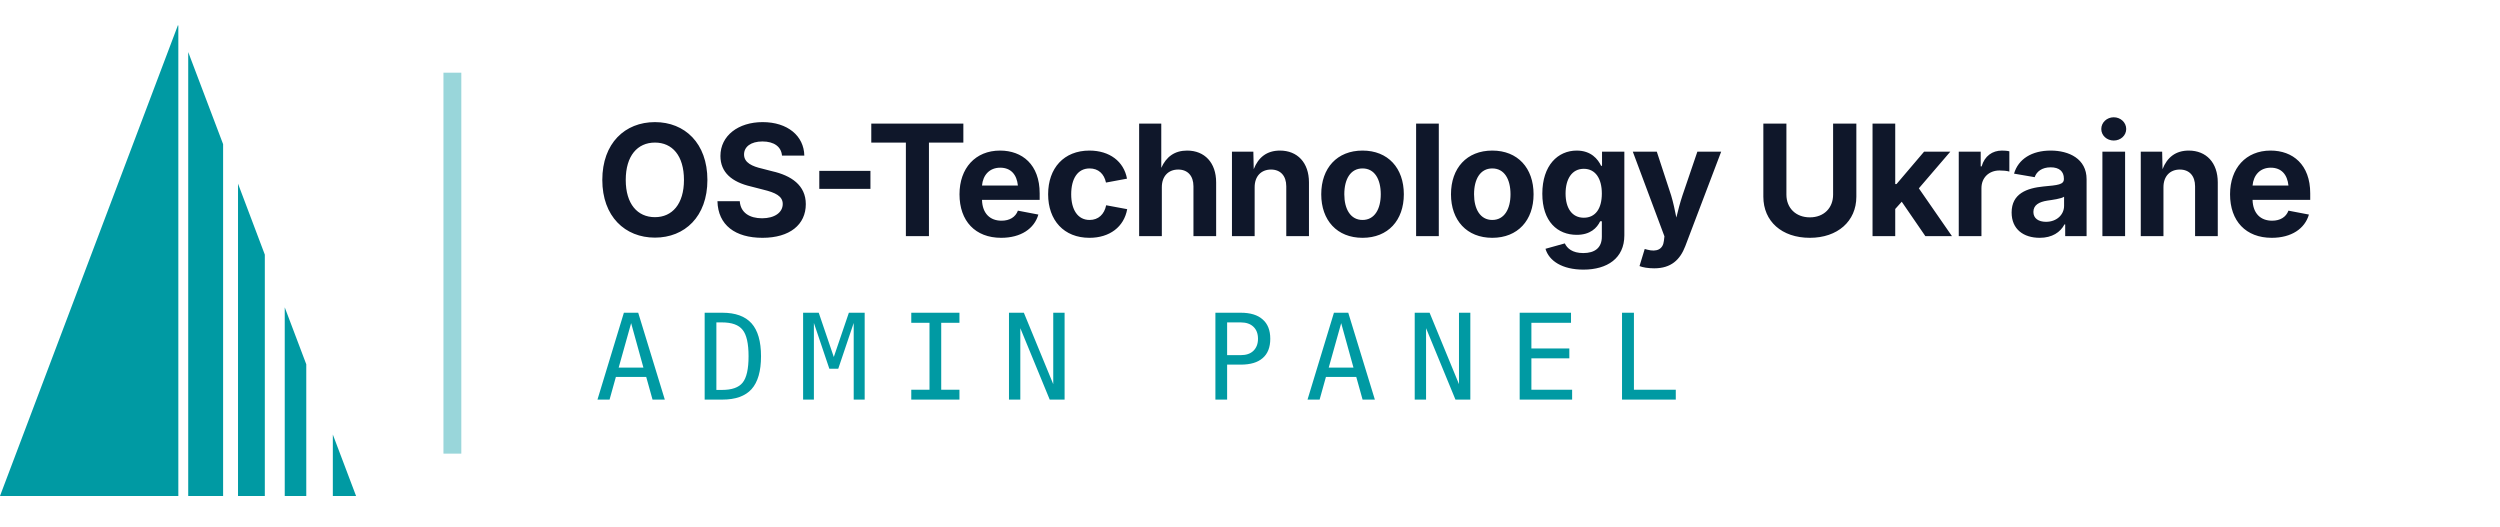
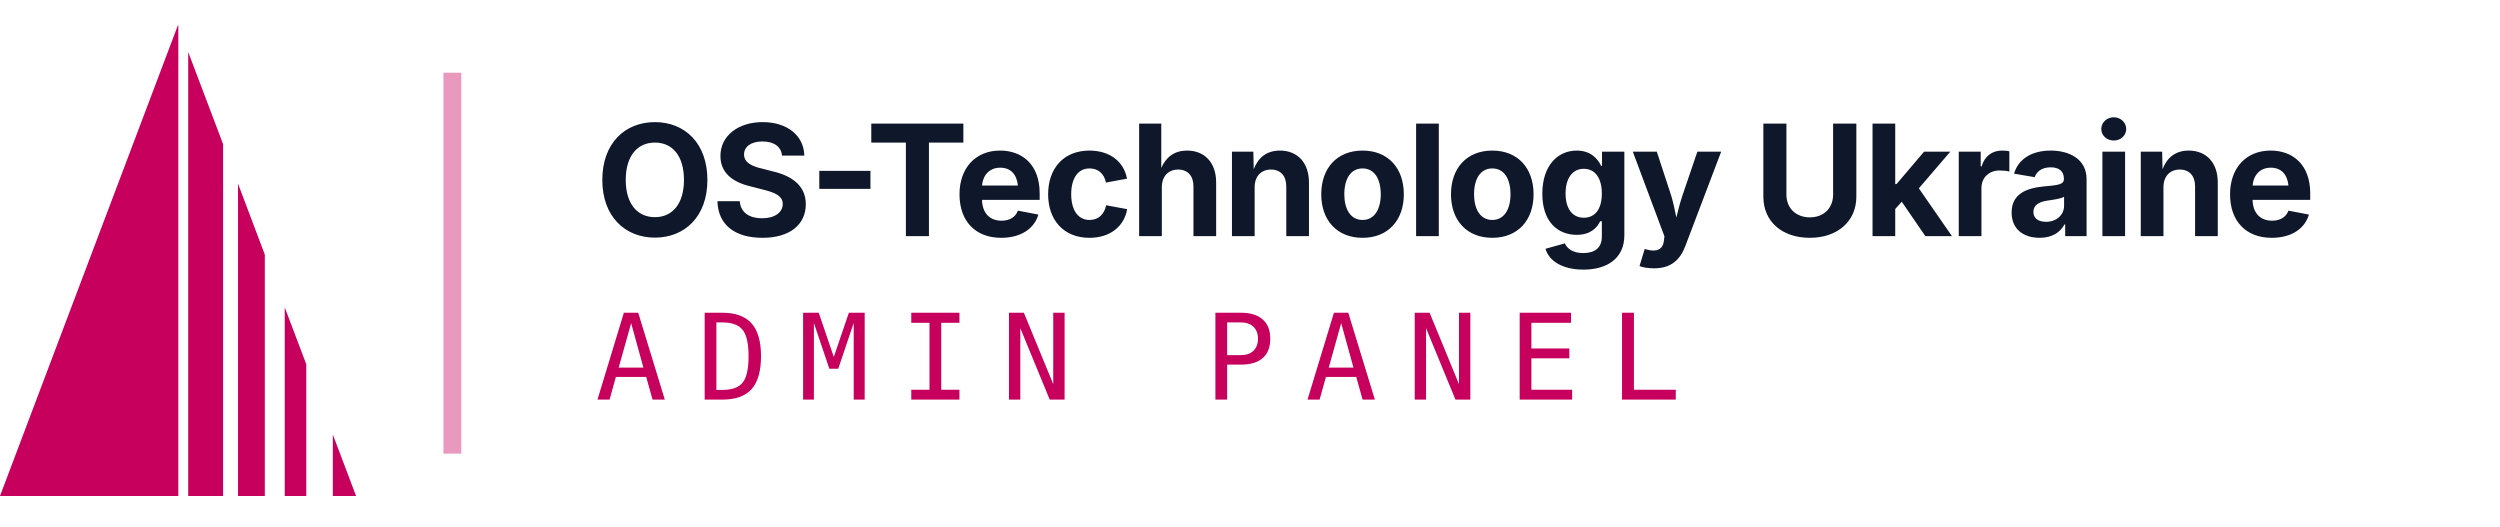
<svg xmlns="http://www.w3.org/2000/svg" width="190" height="40" fill="none" viewBox="0 0 210 40">
-   <path fill="#009AA3" d="m25.727 28.495-1.809-4.784v15.846h1.809V28.495ZM15.81 39.557h2.931V10.004L15.81 2.267v37.29Zm6.435-20.272-2.252-5.964v26.236h2.252V19.285Zm5.713 15.109v5.163h1.952l-1.952-5.163ZM14.98.057h-.007L14.951 0 0 39.557h14.98V.057Z" />
-   <line x1="38" y1="4" x2="38" y2="36" stroke="#009AA3" stroke-width="1.5" stroke-opacity="0.4" />
+   <path fill="#c6005c" d="m25.727 28.495-1.809-4.784v15.846h1.809V28.495ZM15.81 39.557h2.931V10.004L15.81 2.267v37.29Zm6.435-20.272-2.252-5.964v26.236h2.252V19.285Zm5.713 15.109v5.163h1.952l-1.952-5.163ZM14.98.057h-.007L14.951 0 0 39.557h14.98V.057Z" />
+   <line x1="38" y1="4" x2="38" y2="36" stroke="#c6005c" stroke-width="1.5" stroke-opacity="0.4" />
  <text x="50" y="13" dominant-baseline="central" font-family="system-ui,-apple-system,sans-serif" font-size="13" font-weight="700" fill="#0f172a" letter-spacing="-0.3">OS-Technology Ukraine</text>
-   <text x="50" y="28" dominant-baseline="central" font-family="ui-monospace,monospace" font-size="10" font-weight="500" fill="#009AA3" letter-spacing="2.5">ADMIN PANEL</text>
+   <text x="50" y="28" dominant-baseline="central" font-family="ui-monospace,monospace" font-size="10" font-weight="500" fill="#c6005c" letter-spacing="2.5">ADMIN PANEL</text>
</svg>
